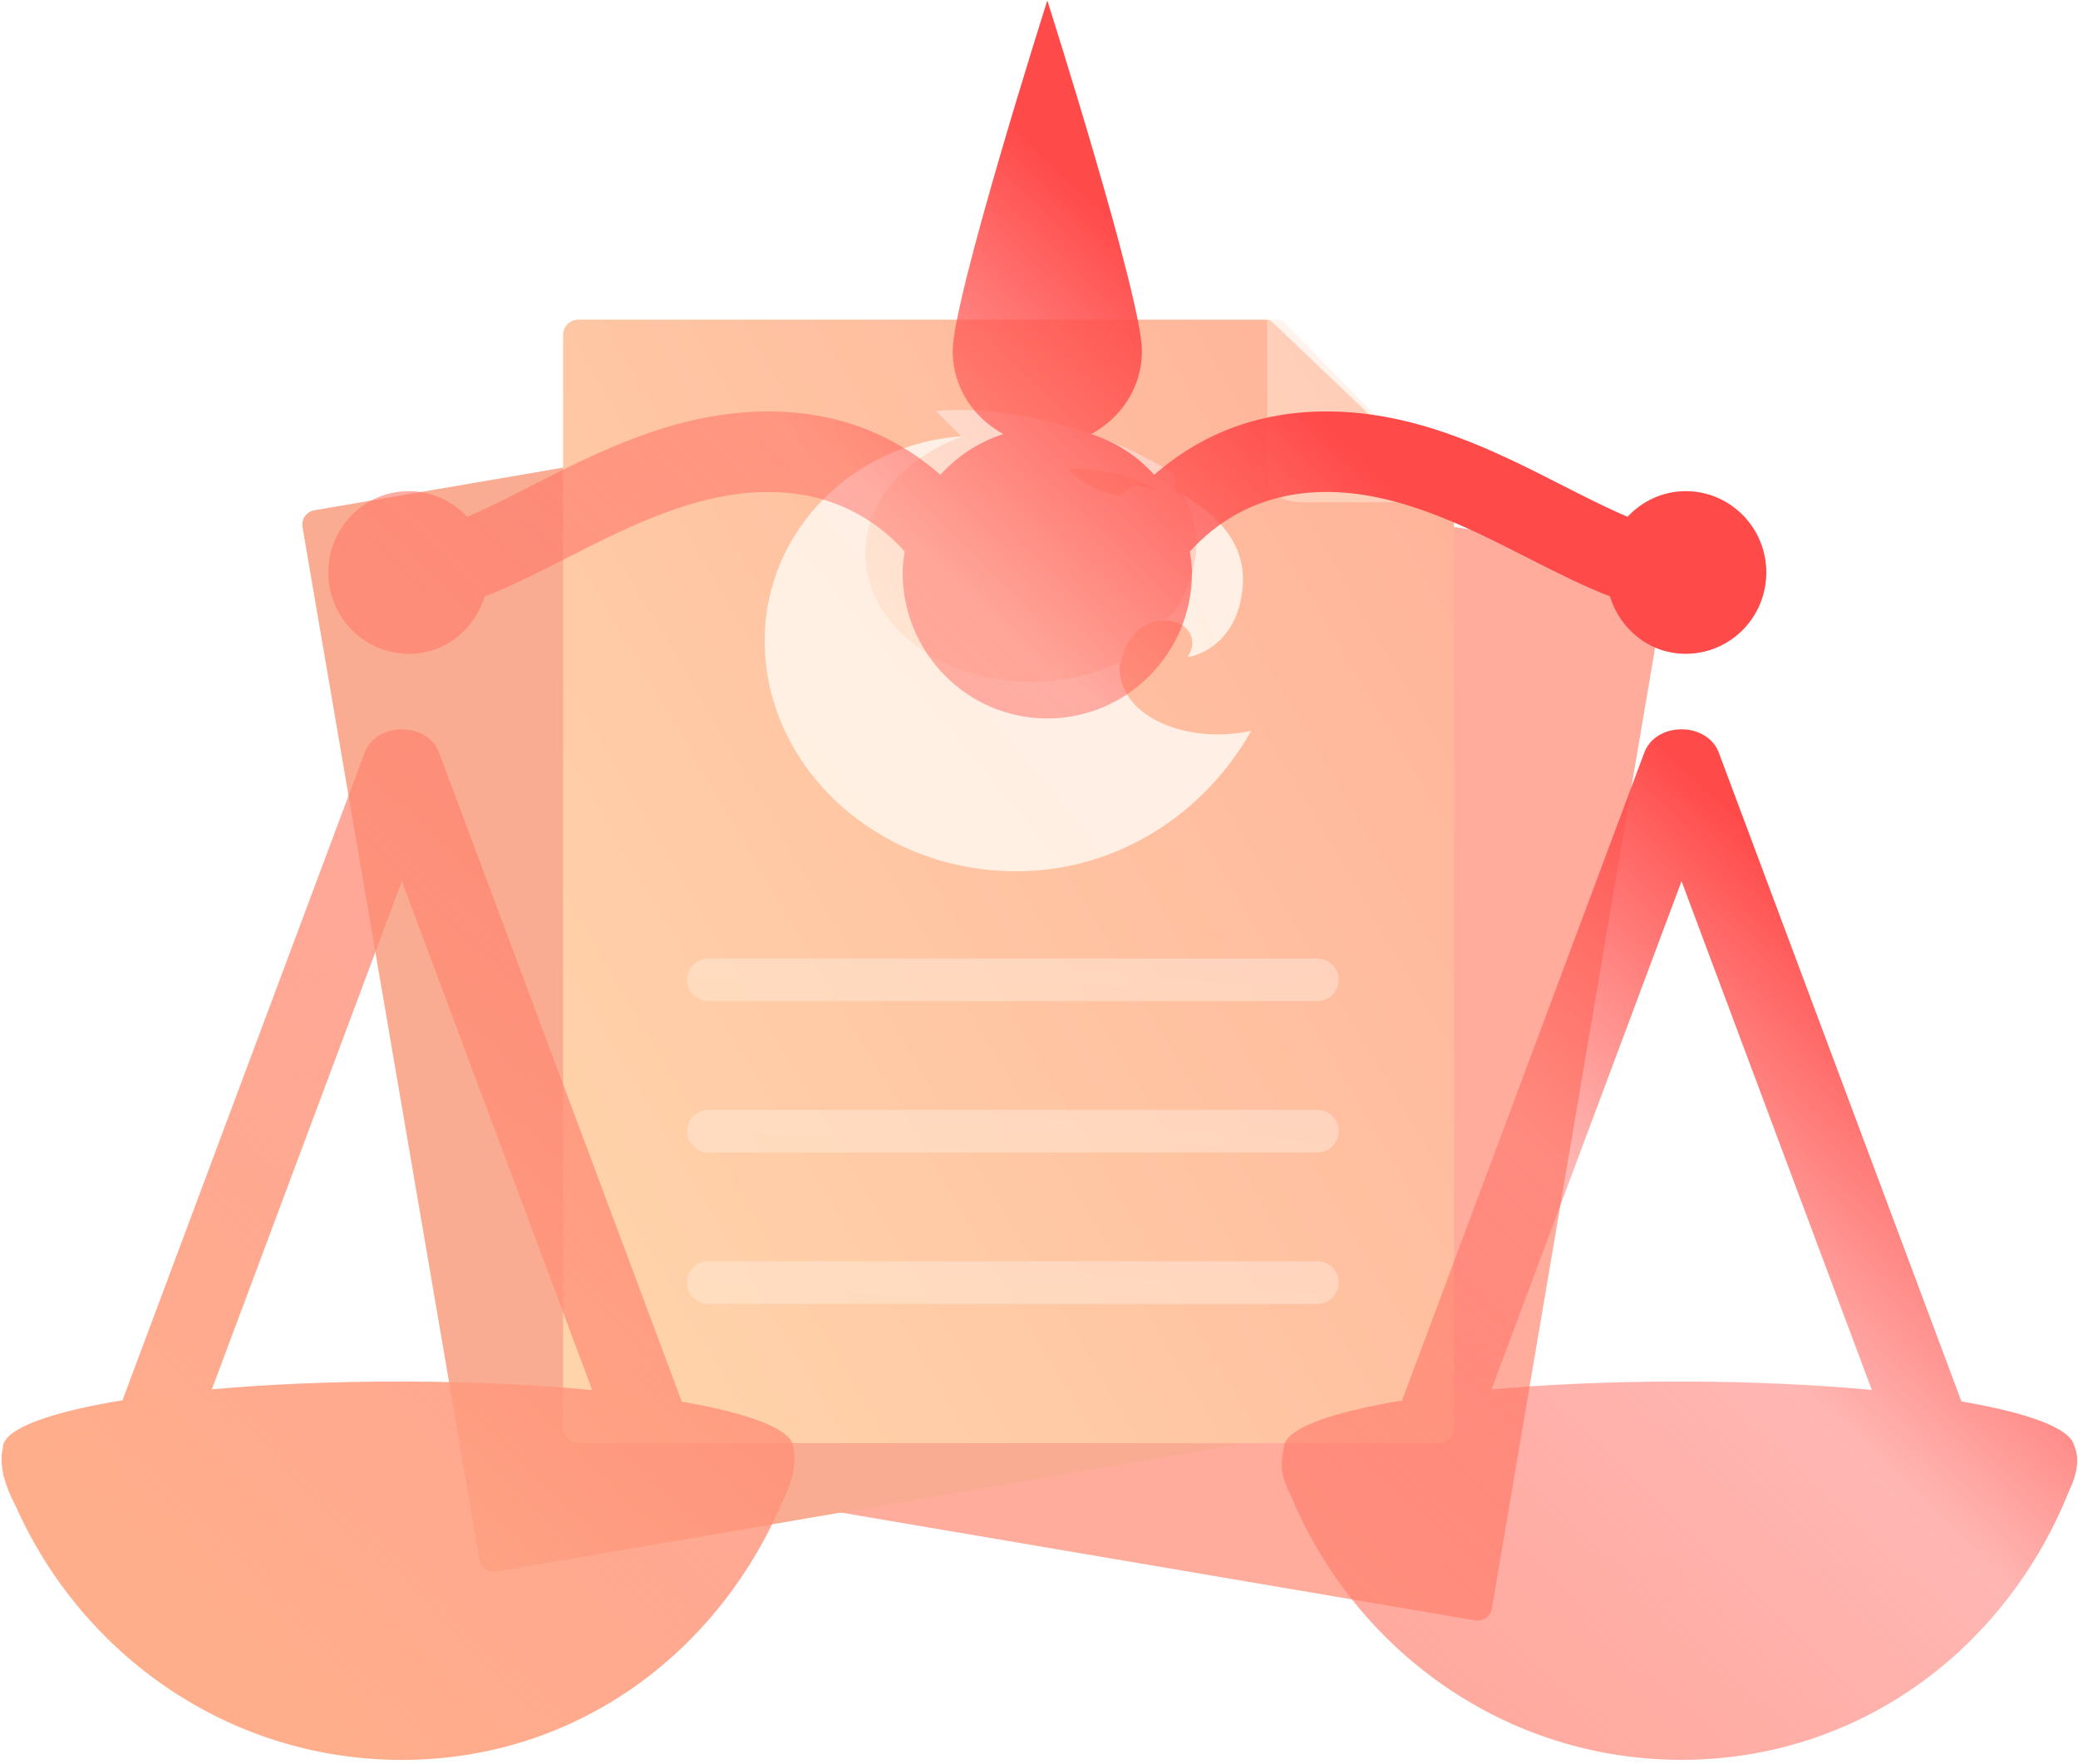
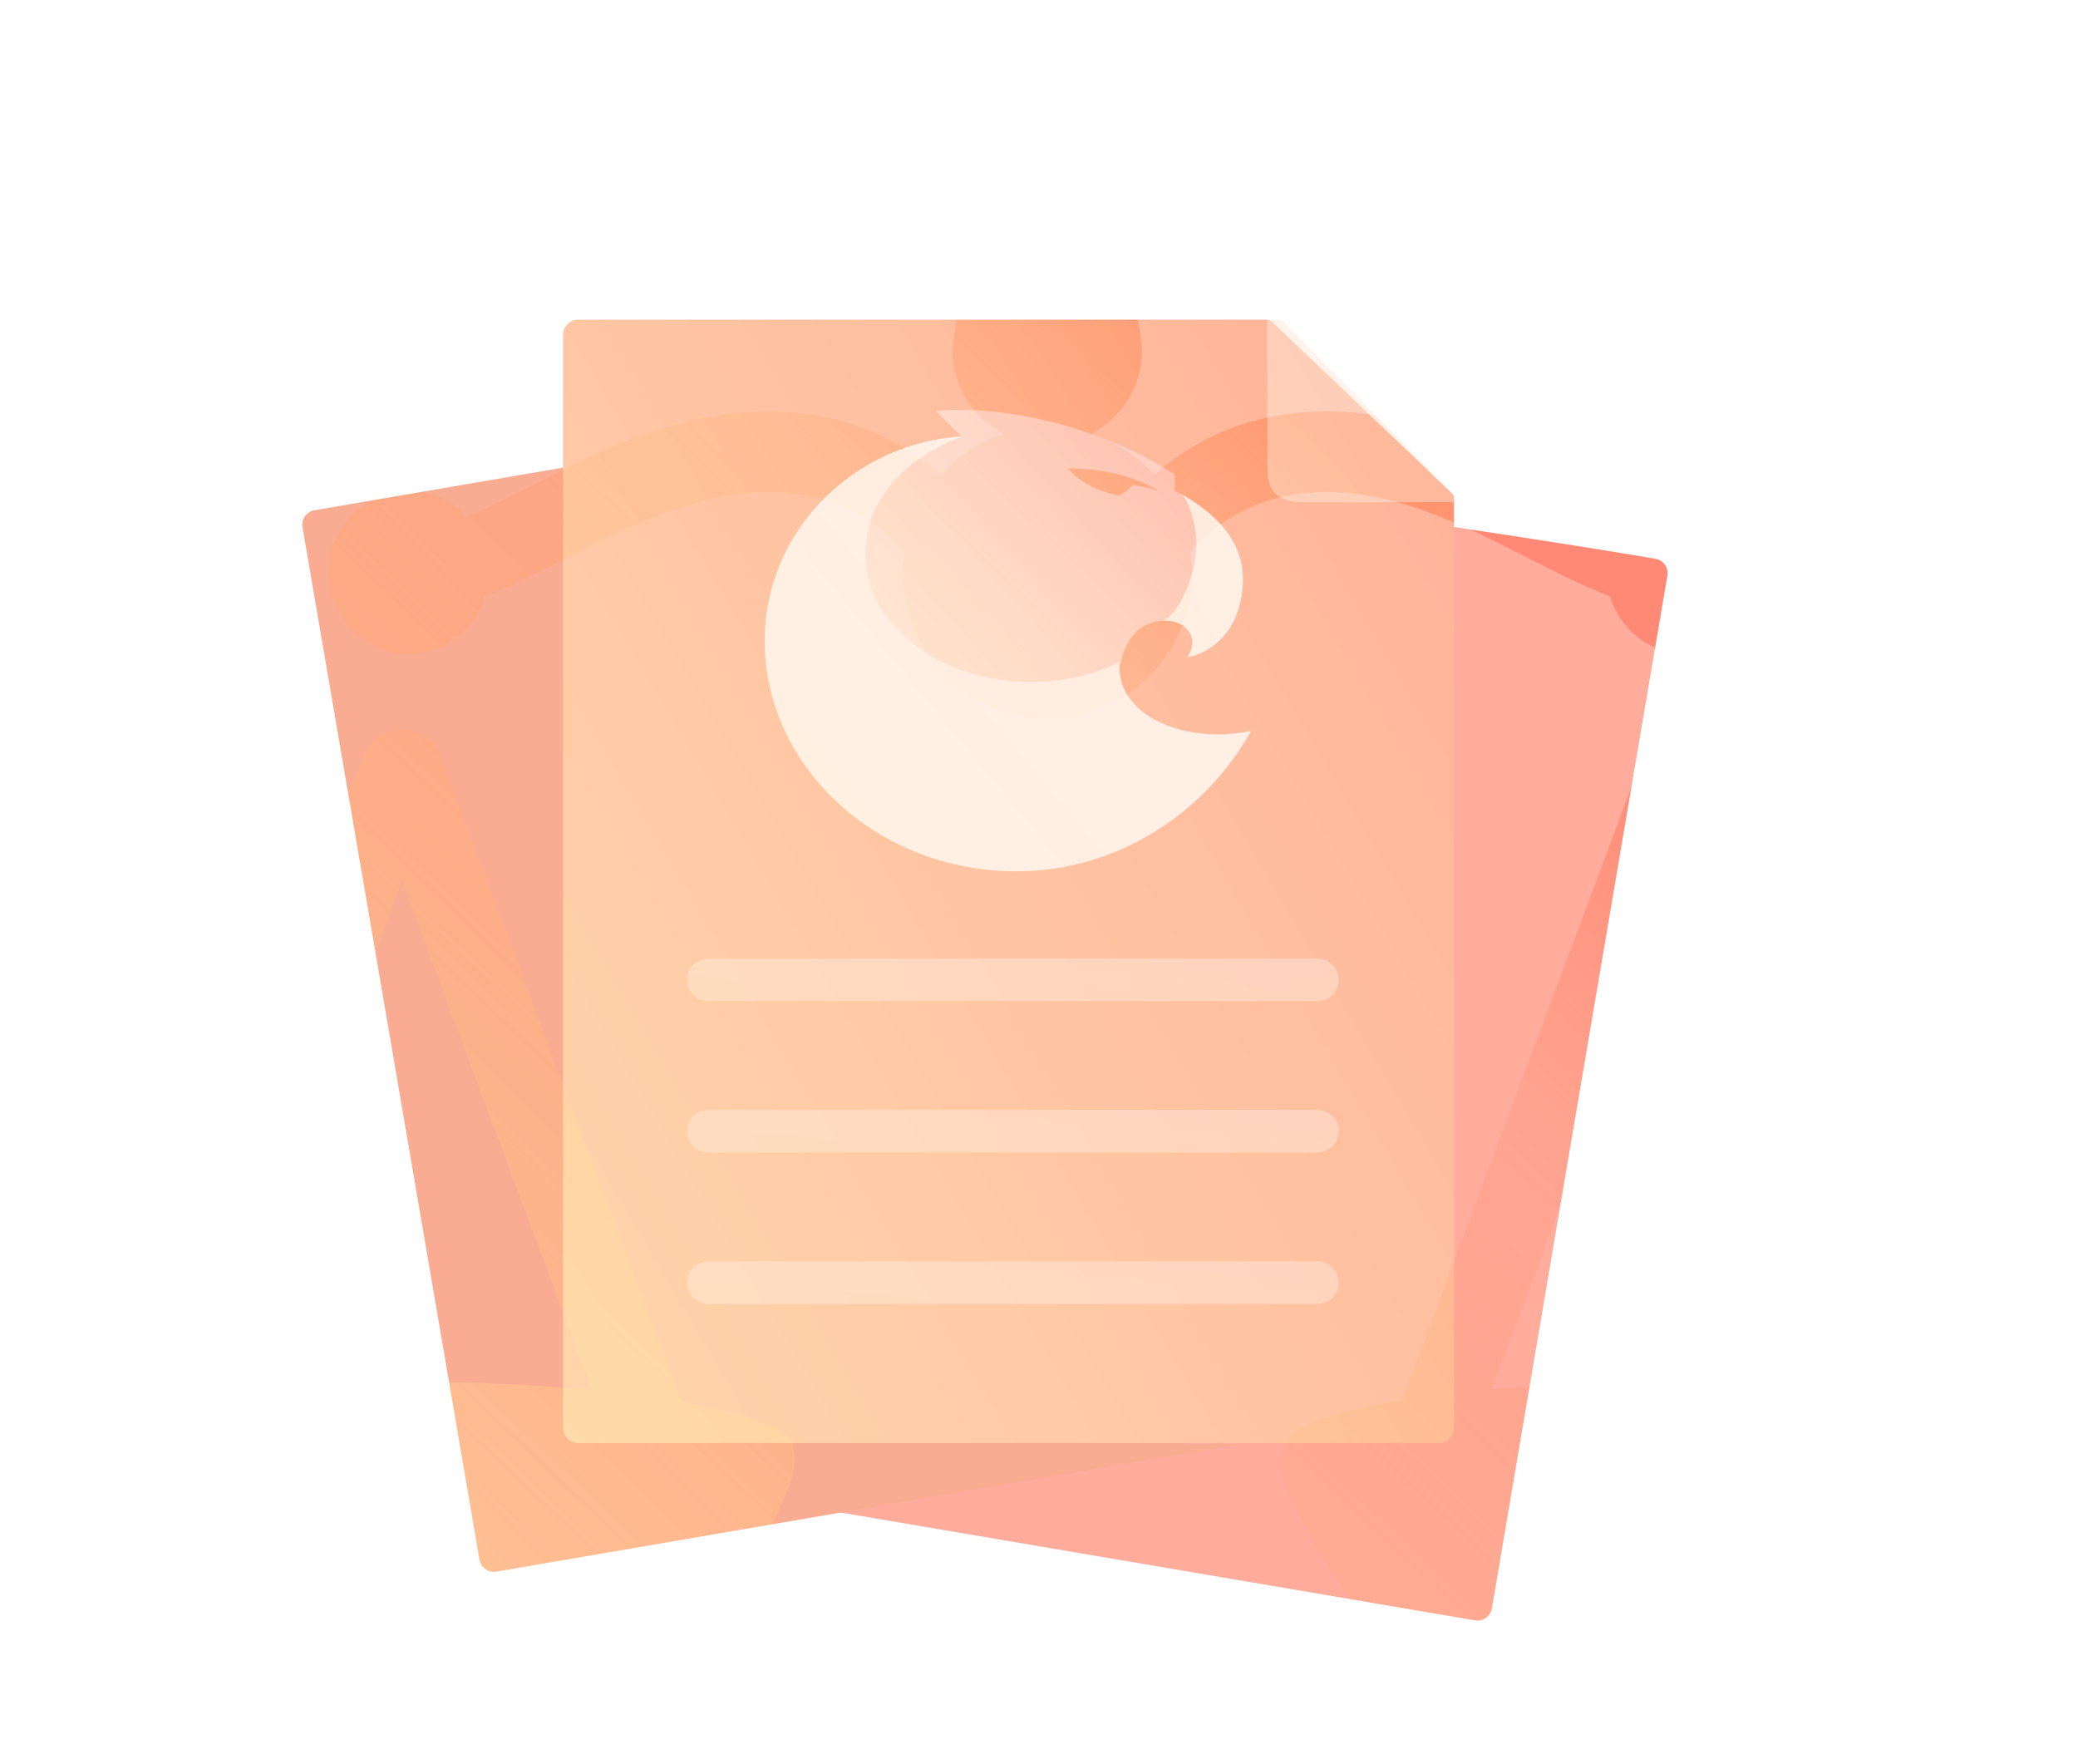
- <svg xmlns="http://www.w3.org/2000/svg" xmlns:xlink="http://www.w3.org/1999/xlink" fill="none" height="404" viewBox="0 0 476 404" width="476">
-   <linearGradient id="a" gradientUnits="userSpaceOnUse" x1="128.981" x2="755.044" y1="293.462" y2="-75.909">
-     <stop offset="0" stop-color="#ffd4ab" />
-     <stop offset="1" stop-color="#ff7c7c" />
-   </linearGradient>
-   <linearGradient id="b">
-     <stop offset="0" stop-color="#fff0e2" />
-     <stop offset="1" stop-color="#ffecec" />
-   </linearGradient>
-   <linearGradient id="c" gradientUnits="userSpaceOnUse" x1="265.999" x2="333.893" xlink:href="#b" y1="145.151" y2="119.737" />
-   <linearGradient id="d" gradientUnits="userSpaceOnUse" x1="192.149" x2="378.708" y1="151.615" y2="-16.804">
-     <stop offset="0" stop-color="#ffe9d5" />
-     <stop offset="1" stop-color="#ff9f9f" />
-   </linearGradient>
-   <linearGradient id="e" gradientUnits="userSpaceOnUse" x1="175.164" x2="447.595" xlink:href="#b" y1="185.207" y2="-41.412" />
-   <linearGradient id="f" gradientUnits="userSpaceOnUse" x1="290.267" x2="402.456" y1="109.005" y2="23.17">
-     <stop offset="0" stop-color="#ffe9d5" />
-     <stop offset="1" stop-color="#ffe4e4" />
-   </linearGradient>
-   <linearGradient id="g">
-     <stop offset="0" stop-color="#ffe9d5" />
-     <stop offset="1" stop-color="#ffe7e7" />
-   </linearGradient>
-   <linearGradient id="h" gradientUnits="userSpaceOnUse" x1="157.38" x2="162.115" xlink:href="#g" y1="227.894" y2="174.041" />
-   <linearGradient id="i" gradientUnits="userSpaceOnUse" x1="157.38" x2="162.115" xlink:href="#g" y1="262.566" y2="208.714" />
-   <linearGradient id="j" gradientUnits="userSpaceOnUse" x1="157.38" x2="162.115" xlink:href="#g" y1="297.238" y2="243.385" />
-   <linearGradient id="k" gradientUnits="userSpaceOnUse" x1="326.288" x2="67.501" y1="118.794" y2="389.277">
-     <stop offset="0" stop-color="#ff4a4a" />
-     <stop offset=".228" stop-color="#ff625a" stop-opacity=".46" />
-     <stop offset="1" stop-color="#ffae8b" />
-   </linearGradient>
-   <g clip-rule="evenodd" fill-rule="evenodd">
-     <path d="m318.297 118.501c20.69 3.081 41.187 6.138 60.908 9.486 1.808.317 3.037 2.036 2.738 3.84l-21.079 123.984-19.123 112.602c-.318 1.808-2.037 3.037-3.843 2.72l-52.256-8.886-119.069-20.233z" fill="#ffac9d" />
-     <path d="m131.55 106.665-59.55 10.211c-1.797.315-3.02 2.038-2.705 3.854l3.521 20.552 17.732 103.387 19.288 112.58c.315 1.798 2.057 3.02 3.854 2.724l52.25-8.969 95.55-16.382 22.475-3.855h-11.765z" fill="#f9ac91" />
-     <path d="m333.071 271.056v-154.646-1.612-.537c0-1.001-.426-1.168-1.964-2.669l-38.001-36.248c-1.798-1.705-2.094-2.131-3.15-2.131h-2.594-154.916c-1.908 0-3.465 1.557-3.465 3.466v250.362c0 1.909 1.557 3.484 3.465 3.484h197.16c1.908 0 3.465-1.575 3.465-3.484z" fill="url(#a)" />
+ <svg xmlns="http://www.w3.org/2000/svg" width="476" height="404" viewBox="0 0 476 404" fill="none">
+   <path fill-rule="evenodd" clip-rule="evenodd" d="M318.297 118.501C338.987 121.582 359.484 124.639 379.205 127.987C381.013 128.304 382.242 130.023 381.943 131.827L360.864 255.811L341.741 368.413C341.423 370.221 339.704 371.45 337.898 371.133L285.642 362.247L166.573 342.014L318.297 118.501Z" fill="#FFAC9D" />
+   <path fill-rule="evenodd" clip-rule="evenodd" d="M131.55 106.665L72 116.876C70.203 117.191 68.98 118.914 69.295 120.73L72.816 141.282L90.547 244.669L109.835 357.249C110.15 359.047 111.892 360.269 113.689 359.973L165.939 351.004L261.489 334.622L283.964 330.767H272.199L131.55 106.665Z" fill="#F9AC91" />
+   <path fill-rule="evenodd" clip-rule="evenodd" d="M333.071 271.056V116.41V114.798V114.261C333.071 113.26 332.645 113.093 331.107 111.592L293.106 75.344C291.308 73.639 291.012 73.213 289.956 73.213H287.362H132.446C130.538 73.213 128.981 74.769 128.981 76.678V327.04C128.981 328.949 130.538 330.524 132.446 330.524H329.606C331.514 330.524 333.071 328.949 333.071 327.04V271.056Z" fill="url(#paint0_linear)" />
+   <path d="M284.695 133.619C285.156 124.036 278.463 117.678 270.909 113.313L265.999 142.159C269.398 141.969 271.06 143.26 271.664 143.867C272.42 144.626 274.308 146.903 272.042 150.509C276.763 149.75 284.137 145.195 284.695 133.619Z" fill="url(#paint1_linear)" />
+   <path fill-rule="evenodd" clip-rule="evenodd" d="M220.287 100.036L214.433 94.153C223.246 93.078 246.499 94.457 269.01 108.576C269.387 110.094 269.01 112.371 269.01 112.371L270.898 113.32C272.535 115.66 275.317 122.315 273.353 130.21C271.389 138.104 268.002 141.47 266.555 142.165C263.533 142.165 258.396 143.911 256.735 151.654C255.073 159.397 251.888 161.079 250.503 160.953L217.266 161.332L195.36 148.428L192.149 121.67L198.381 113.32L209.523 104.211L217.455 100.985L220.287 100.036ZM259.542 111.089C258.076 112.616 256.706 113.348 256.315 113.547C247.756 111.727 244.673 107.299 244.673 107.299C252.746 107.249 260.032 109.169 265.362 112.417C265.362 112.417 262.477 111.482 259.542 111.089Z" fill="url(#paint2_linear)" />
+   <path fill-rule="evenodd" clip-rule="evenodd" d="M256.442 151.657C250.575 154.536 243.62 156.203 236.162 156.203C215.198 156.203 198.204 143.034 198.204 126.788C198.204 114.788 207.476 104.467 220.772 99.892C195.485 101.349 175.164 121.664 175.164 146.73C175.164 175.66 200.952 199.563 232.762 199.563C256.516 199.563 276.289 185.791 286.627 167.365C272.402 170.564 255.562 164.482 256.442 151.657Z" fill="url(#paint3_linear)" />
+   <path opacity="0.5" fill-rule="evenodd" clip-rule="evenodd" d="M331.429 111.799L295.672 75.356C293.981 73.641 293.702 73.213 292.708 73.213H290.267L290.337 107.774C290.337 115.506 296.962 115.022 300.152 115.022H333.277V114.481C333.277 113.476 332.876 113.308 331.429 111.799Z" fill="url(#paint4_linear)" />
+   <path opacity="0.5" d="M301.758 229.3H162.259C159.564 229.3 157.38 227.115 157.38 224.419C157.38 221.723 159.564 219.538 162.259 219.538H301.758C304.452 219.538 306.637 221.723 306.637 224.419C306.637 227.115 304.453 229.3 301.758 229.3Z" fill="url(#paint5_linear)" />
+   <path opacity="0.5" d="M301.758 263.973H162.259C159.564 263.973 157.38 261.788 157.38 259.092C157.38 256.396 159.564 254.211 162.259 254.211H301.758C304.452 254.211 306.637 256.396 306.637 259.092C306.637 261.788 304.453 263.973 301.758 263.973Z" fill="url(#paint6_linear)" />
+   <path opacity="0.5" d="M301.758 298.644H162.259C159.564 298.644 157.38 296.459 157.38 293.764C157.38 291.068 159.564 288.883 162.259 288.883H301.758C304.452 288.883 306.637 291.068 306.637 293.764C306.637 296.459 304.453 298.644 301.758 298.644Z" fill="url(#paint7_linear)" />
+   <g style="mix-blend-mode:overlay">
+     <path d="M100.61 172.454L156.178 321.038C171.982 323.768 181.711 327.491 181.711 331.595L181.71 331.645C182.114 333.447 182.082 335.42 181.613 337.565L181.711 337.567L181.4 338.44C180.971 340.043 180.309 341.738 179.412 343.525C164.689 378.45 132.128 403.092 92.055 403.092C52.571 403.092 18.864 379.169 3.644 345.06C2.34 342.604 1.427 340.334 0.9 338.247C0.821 338.025 0.74 337.796 0.659 337.567L0.74 337.564C0.327 335.651 0.252 333.899 0.516 332.309L0.659 331.595L0.675 331.303C1.142 327.157 11.541 323.418 28.053 320.725L83.501 172.454C86.169 165.261 97.923 165.261 100.61 172.454ZM393.741 172.435L449.297 320.985C464.364 323.562 473.985 327.037 475.042 330.886L474.942 330.685L475.17 331.17C475.937 333.011 476.019 335.135 475.418 337.545L475.42 337.549C475.101 338.807 474.608 340.125 473.933 341.518C459.585 377.51 426.016 403.074 385.186 403.074C344.797 403.074 310.452 378.04 295.757 342.679C294.883 340.948 294.186 339.286 293.831 337.728L293.797 337.568C293.795 337.562 293.792 337.555 293.79 337.549L293.793 337.545L293.722 337.146C293.51 335.738 293.6 333.976 293.991 331.861L294.107 331.272L294.124 331.17L294.16 330.979C295.111 326.989 305.263 323.396 321.159 320.778L376.632 172.435C379.3 165.243 391.054 165.243 393.741 172.435ZM294.166 330.979L294.124 331.17H294.128L294.166 330.979ZM92.055 201.832L48.53 318.214C61.239 317.075 75.762 316.429 91.185 316.429L92.925 316.431C108.434 316.48 122.988 317.183 135.649 318.381L92.055 201.832ZM385.186 201.832L341.647 318.242C354.43 317.085 369.064 316.429 384.613 316.429L386.353 316.431C401.736 316.48 416.18 317.171 428.768 318.352L385.186 201.832ZM239.906 0.106C239.906 0.106 261.585 68.306 261.585 80.386C261.585 88.704 256.796 95.73 249.978 99.418C255.589 101.244 260.525 104.453 264.382 108.75C272.991 101.226 285.677 94.236 303.883 94.236C324.703 94.236 342.598 103.365 358.392 111.424C363.419 113.988 368.299 116.441 372.814 118.359C376.177 114.781 380.875 112.494 386.14 112.494C396.339 112.494 404.602 120.83 404.602 131.121C404.602 141.411 396.339 149.747 386.14 149.747C377.859 149.747 371.114 144.159 368.774 136.58C362.724 134.256 356.527 131.121 350.148 127.875C336.182 120.756 320.334 112.678 303.883 112.678C288.071 112.678 278.201 120.074 272.571 126.326C272.79 127.912 273.046 129.479 273.046 131.121C273.046 149.581 258.203 164.556 239.906 164.556C221.608 164.556 206.765 149.581 206.765 131.121C206.765 129.479 207.021 127.893 207.241 126.307C201.592 120.037 191.722 112.678 175.928 112.678C159.477 112.678 143.629 120.775 129.645 127.893C123.284 131.139 117.087 134.274 111.037 136.598C108.697 144.178 101.952 149.766 93.672 149.766C83.472 149.766 75.21 141.411 75.21 131.121C75.21 120.83 83.472 112.494 93.672 112.494C98.936 112.494 103.634 114.799 106.997 118.359C111.512 116.459 116.375 114.006 121.401 111.424C137.195 103.365 155.108 94.236 175.928 94.236C194.134 94.236 206.82 101.226 215.43 108.75C219.287 104.453 224.222 101.226 229.834 99.418C223.016 95.73 218.226 88.722 218.226 80.386C218.226 68.306 239.906 0.106 239.906 0.106Z" fill="url(#paint8_linear)" />
  </g>
-   <path d="m284.695 133.619c.461-9.583-6.232-15.941-13.786-20.306l-4.91 28.846c3.399-.19 5.061 1.101 5.665 1.708.756.759 2.644 3.036.378 6.642 4.721-.759 12.095-5.314 12.653-16.89z" fill="url(#c)" />
-   <path clip-rule="evenodd" d="m220.287 100.036-5.854-5.883c8.813-1.075 32.066.304 54.577 14.423.377 1.518 0 3.795 0 3.795l1.888.949c1.637 2.34 4.419 8.995 2.455 16.89-1.964 7.894-5.351 11.26-6.798 11.955-3.022 0-8.159 1.746-9.82 9.489-1.662 7.743-4.847 9.425-6.232 9.299l-33.237.379-21.906-12.904-3.211-26.758 6.232-8.35 11.142-9.109 7.932-3.226zm39.255 11.053c-1.466 1.527-2.836 2.259-3.227 2.458-8.559-1.82-11.642-6.248-11.642-6.248 8.073-.05 15.359 1.87 20.689 5.118 0 0-2.885-.935-5.82-1.328z" fill="url(#d)" fill-rule="evenodd" />
-   <path clip-rule="evenodd" d="m256.442 151.657c-5.867 2.879-12.822 4.546-20.28 4.546-20.964 0-37.958-13.169-37.958-29.415 0-12 9.272-22.321 22.568-26.896-25.287 1.457-45.608 21.772-45.608 46.838 0 28.93 25.788 52.833 57.598 52.833 23.754 0 43.527-13.772 53.865-32.198-14.225 3.199-31.065-2.883-30.185-15.708z" fill="url(#e)" fill-rule="evenodd" />
-   <path clip-rule="evenodd" d="m331.429 111.799-35.757-36.443c-1.691-1.714-1.97-2.143-2.964-2.143h-2.441l.07 34.561c0 7.732 6.625 7.248 9.815 7.248h33.125v-.541c0-1.005-.401-1.173-1.848-2.682z" fill="url(#f)" fill-rule="evenodd" opacity=".5" />
-   <path d="m301.758 229.3h-139.499c-2.695 0-4.879-2.185-4.879-4.881s2.184-4.881 4.879-4.881h139.499c2.694 0 4.879 2.185 4.879 4.881s-2.184 4.881-4.879 4.881z" fill="url(#h)" opacity=".5" />
-   <path d="m301.758 263.973h-139.499c-2.695 0-4.879-2.185-4.879-4.881s2.184-4.881 4.879-4.881h139.499c2.694 0 4.879 2.185 4.879 4.881s-2.184 4.881-4.879 4.881z" fill="url(#i)" opacity=".5" />
-   <path d="m301.758 298.644h-139.499c-2.695 0-4.879-2.185-4.879-4.88 0-2.696 2.184-4.881 4.879-4.881h139.499c2.694 0 4.879 2.185 4.879 4.881 0 2.695-2.184 4.88-4.879 4.88z" fill="url(#j)" opacity=".5" />
-   <path d="m100.61 172.454 55.568 148.584c15.804 2.73 25.533 6.453 25.533 10.557l-.001.05c.404 1.802.372 3.775-.097 5.92l.098.002-.311.873c-.429 1.603-1.091 3.298-1.988 5.085-14.723 34.925-47.284 59.567-87.357 59.567-39.484 0-73.191-23.923-88.411-58.032-1.304-2.456-2.217-4.726-2.744-6.813-.079-.222-.161-.451-.241-.68l.081-.003c-.413-1.913-.488-3.665-.224-5.255l.143-.714.016-.292c.467-4.146 10.866-7.885 27.378-10.578l55.447-148.271c2.669-7.193 14.422-7.193 17.11 0zm293.131-.019 55.556 148.55c15.067 2.577 24.688 6.052 25.745 9.901l-.1-.201.228.485c.767 1.841.849 3.965.248 6.375l.002.004c-.319 1.258-.812 2.576-1.487 3.969-14.348 35.992-47.917 61.556-88.747 61.556-40.389 0-74.734-25.034-89.429-60.395-.874-1.731-1.571-3.393-1.926-4.951l-.034-.16c-.002-.006-.005-.013-.007-.019l.003-.004-.071-.399c-.212-1.408-.122-3.17.269-5.285l.116-.589.017-.102.036-.191c.951-3.99 11.103-7.583 26.999-10.201l55.473-148.343c2.668-7.192 14.422-7.192 17.109 0zm-99.575 158.544-.042.191h.004zm-202.111-129.147-43.525 116.382c12.71-1.139 27.232-1.785 42.655-1.785l1.74.002c15.509.049 30.063.752 42.724 1.95zm293.131 0-43.539 116.41c12.783-1.157 27.417-1.813 42.966-1.813l1.74.002c15.383.049 29.827.74 42.415 1.921zm-145.28-201.726s21.679 68.2 21.679 80.28c0 8.317-4.789 15.344-11.607 19.032 5.611 1.826 10.547 5.035 14.404 9.332 8.609-7.524 21.295-14.514 39.501-14.514 20.82 0 38.715 9.129 54.509 17.188 5.027 2.564 9.907 5.017 14.422 6.935 3.363-3.578 8.061-5.865 13.326-5.865 10.199 0 18.462 8.336 18.462 18.627 0 10.29-8.263 18.626-18.462 18.626-8.281 0-15.026-5.588-17.366-13.167-6.05-2.324-12.247-5.459-18.626-8.705-13.966-7.119-29.814-15.197-46.265-15.197-15.812 0-25.682 7.396-31.312 13.648.219 1.586.475 3.153.475 4.795 0 18.46-14.843 33.435-33.14 33.435-18.298 0-33.141-14.975-33.141-33.435 0-1.642.256-3.228.476-4.814-5.649-6.27-15.519-13.629-31.313-13.629-16.451 0-32.299 8.097-46.283 15.215-6.361 3.246-12.558 6.381-18.608 8.705-2.34 7.58-9.085 13.168-17.365 13.168-10.2 0-18.462-8.355-18.462-18.645 0-10.291 8.262-18.627 18.462-18.627 5.264 0 9.962 2.305 13.325 5.865 4.515-1.9 9.378-4.353 14.404-6.935 15.794-8.059 33.707-17.188 54.527-17.188 18.206 0 30.892 6.99 39.502 14.514 3.857-4.297 8.792-7.524 14.404-9.332-6.818-3.688-11.608-10.697-11.608-19.032 0-12.08 21.68-80.28 21.68-80.28z" fill="url(#k)" />
+   <defs>
+     <linearGradient id="paint0_linear" x1="128.981" y1="293.462" x2="755.044" y2="-75.909" gradientUnits="userSpaceOnUse">
+       <stop stop-color="#FFD4AB" />
+       <stop offset="1" stop-color="#FF7C7C" />
+     </linearGradient>
+     <linearGradient id="paint1_linear" x1="265.999" y1="145.151" x2="333.893" y2="119.737" gradientUnits="userSpaceOnUse">
+       <stop stop-color="#FFF0E2" />
+       <stop offset="1" stop-color="#FFECEC" />
+     </linearGradient>
+     <linearGradient id="paint2_linear" x1="192.149" y1="151.615" x2="378.708" y2="-16.804" gradientUnits="userSpaceOnUse">
+       <stop stop-color="#FFE9D5" />
+       <stop offset="1" stop-color="#FF9F9F" />
+     </linearGradient>
+     <linearGradient id="paint3_linear" x1="175.164" y1="185.207" x2="447.595" y2="-41.412" gradientUnits="userSpaceOnUse">
+       <stop stop-color="#FFF0E2" />
+       <stop offset="1" stop-color="#FFECEC" />
+     </linearGradient>
+     <linearGradient id="paint4_linear" x1="290.267" y1="109.005" x2="402.456" y2="23.17" gradientUnits="userSpaceOnUse">
+       <stop stop-color="#FFE9D5" />
+       <stop offset="1" stop-color="#FFE4E4" />
+     </linearGradient>
+     <linearGradient id="paint5_linear" x1="157.38" y1="227.894" x2="162.115" y2="174.041" gradientUnits="userSpaceOnUse">
+       <stop stop-color="#FFE9D5" />
+       <stop offset="1" stop-color="#FFE7E7" />
+     </linearGradient>
+     <linearGradient id="paint6_linear" x1="157.38" y1="262.566" x2="162.115" y2="208.714" gradientUnits="userSpaceOnUse">
+       <stop stop-color="#FFE9D5" />
+       <stop offset="1" stop-color="#FFE7E7" />
+     </linearGradient>
+     <linearGradient id="paint7_linear" x1="157.38" y1="297.238" x2="162.115" y2="243.385" gradientUnits="userSpaceOnUse">
+       <stop stop-color="#FFE9D5" />
+       <stop offset="1" stop-color="#FFE7E7" />
+     </linearGradient>
+     <linearGradient id="paint8_linear" x1="326.288" y1="118.794" x2="67.501" y2="389.277" gradientUnits="userSpaceOnUse">
+       <stop stop-color="#FF4A4A" />
+       <stop offset="0.228" stop-color="#FF625A" stop-opacity="0.46" />
+       <stop offset="1" stop-color="#FFAE8B" />
+     </linearGradient>
+   </defs>
</svg>
